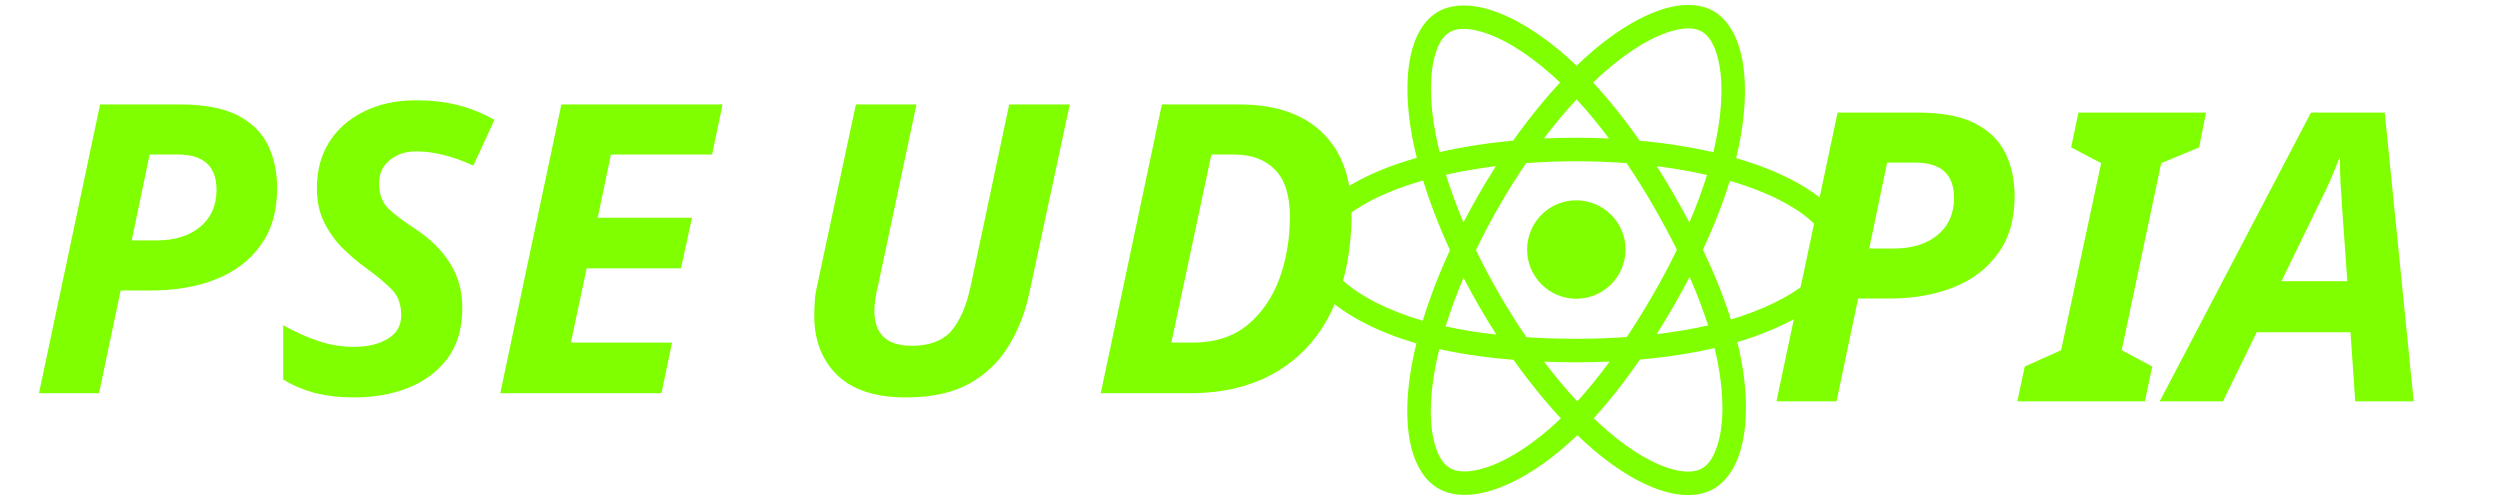
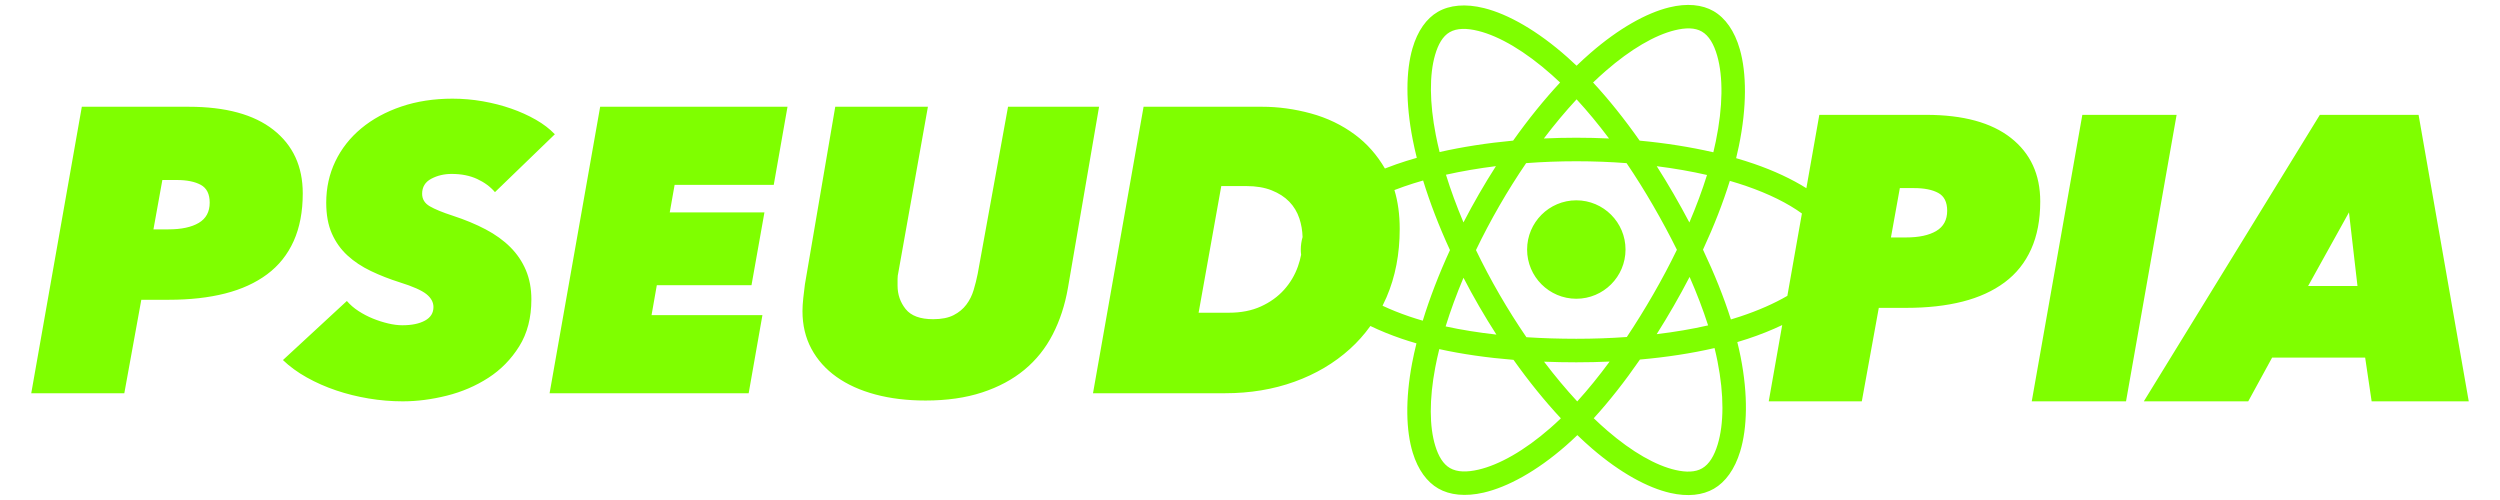
<svg xmlns="http://www.w3.org/2000/svg" width="100%" height="100%" viewBox="0 0 320 64" version="1.1" xml:space="preserve" style="fill-rule:evenodd;clip-rule:evenodd;stroke-linejoin:round;stroke-miterlimit:2;">
  <rect id="Artboard1" x="0" y="0" width="320" height="64" style="fill:none;" />
-   <path d="M201.803,8.412c0.587,-0.566 1.173,-1.103 1.755,-1.61c3.637,-3.164 7.187,-5.143 10.102,-5.857c2.272,-0.557 4.218,-0.36 5.672,0.478c1.503,0.867 2.693,2.527 3.367,4.888c0.87,3.044 0.913,7.354 -0.125,12.39c-0.105,0.508 -0.221,1.023 -0.349,1.545c0.783,0.226 1.539,0.465 2.268,0.715c4.558,1.569 8.046,3.655 10.121,5.824c1.617,1.69 2.419,3.474 2.419,5.153c-0,1.736 -0.844,3.595 -2.552,5.359c-2.202,2.274 -5.914,4.464 -10.794,6.08c-0.427,0.142 -0.865,0.279 -1.311,0.41c0.16,0.64 0.301,1.27 0.423,1.887c0.972,4.908 0.853,9.121 -0.055,12.103c-0.701,2.303 -1.891,3.927 -3.362,4.777c-1.441,0.834 -3.353,1.054 -5.586,0.543c-2.874,-0.656 -6.374,-2.551 -9.992,-5.663c-0.63,-0.542 -1.265,-1.122 -1.903,-1.737c-0.492,0.475 -0.984,0.929 -1.475,1.358c-3.766,3.293 -7.475,5.294 -10.513,5.997c-2.344,0.543 -4.346,0.323 -5.817,-0.526c-1.442,-0.832 -2.587,-2.378 -3.26,-4.568c-0.867,-2.819 -0.974,-6.797 -0.085,-11.485c0.156,-0.818 0.341,-1.66 0.556,-2.524c-0.656,-0.187 -1.293,-0.387 -1.909,-0.597c-4.733,-1.618 -8.32,-3.831 -10.446,-6.111c-1.641,-1.76 -2.451,-3.603 -2.451,-5.303c0,-1.664 0.768,-3.429 2.329,-5.106c2.009,-2.158 5.403,-4.238 9.908,-5.809c0.832,-0.289 1.703,-0.563 2.611,-0.82c-0.198,-0.796 -0.372,-1.576 -0.521,-2.337c-0.925,-4.731 -0.867,-8.795 -0.03,-11.677c0.652,-2.247 1.795,-3.834 3.248,-4.675c1.502,-0.869 3.534,-1.071 5.915,-0.476c3.072,0.766 6.827,2.881 10.672,6.295c0.389,0.345 0.779,0.705 1.17,1.079Zm17.659,36.139c-2.928,0.676 -6.152,1.17 -9.55,1.472c-1.918,2.775 -3.906,5.313 -5.914,7.511c0.594,0.572 1.185,1.111 1.771,1.616c3.162,2.72 6.186,4.436 8.698,5.01c1.358,0.31 2.53,0.293 3.406,-0.214c0.916,-0.53 1.552,-1.612 1.988,-3.046c0.799,-2.622 0.837,-6.326 -0.018,-10.641c-0.111,-0.56 -0.238,-1.129 -0.381,-1.708Zm-35.234,0.135c-0.199,0.802 -0.372,1.586 -0.516,2.348c-0.777,4.098 -0.753,7.575 0.004,10.038c0.409,1.332 1.009,2.339 1.885,2.844c0.917,0.529 2.173,0.539 3.633,0.201c2.67,-0.618 5.898,-2.435 9.209,-5.33c0.449,-0.392 0.898,-0.806 1.347,-1.24c-2.043,-2.194 -4.091,-4.717 -6.06,-7.486c-3.377,-0.275 -6.583,-0.731 -9.502,-1.375Zm21.804,1.595c-1.403,0.064 -2.827,0.095 -4.264,0.095c-1.391,0 -2.77,-0.026 -4.13,-0.08c1.397,1.842 2.824,3.547 4.249,5.085c1.399,-1.539 2.787,-3.252 4.145,-5.1Zm2.171,-25.398c-2.087,-0.159 -4.24,-0.242 -6.435,-0.242c-2.183,-0 -4.333,0.082 -6.423,0.24c-1.179,1.727 -2.325,3.548 -3.419,5.446l-0,0.001c-1.091,1.89 -2.094,3.794 -3.002,5.683c0.907,1.884 1.913,3.787 3.011,5.684c1.1,1.9 2.255,3.73 3.445,5.468c2.079,0.134 4.218,0.2 6.388,0.2c2.195,0 4.36,-0.076 6.464,-0.226c1.16,-1.741 2.29,-3.567 3.378,-5.454c1.097,-1.903 2.113,-3.816 3.034,-5.712c-0.929,-1.877 -1.95,-3.772 -3.043,-5.66c-1.089,-1.882 -2.227,-3.7 -3.398,-5.428Zm-20.877,14.669c-0.9,2.133 -1.666,4.224 -2.287,6.23c2.036,0.444 4.218,0.791 6.502,1.046c-0.757,-1.176 -1.497,-2.385 -2.214,-3.623l0,-0c-0.704,-1.218 -1.372,-2.437 -2.001,-3.653Zm28.943,-0.106c-0.647,1.248 -1.331,2.497 -2.048,3.742c-0.705,1.222 -1.427,2.419 -2.164,3.585c2.315,-0.278 4.524,-0.653 6.58,-1.123c-0.638,-2 -1.436,-4.08 -2.368,-6.204Zm-34.11,-12.342c-0.844,0.24 -1.655,0.495 -2.429,0.765c-3.938,1.372 -6.939,3.13 -8.694,5.016c-0.949,1.019 -1.522,2.042 -1.522,3.053c0,1.059 0.619,2.152 1.642,3.248c1.869,2.004 5.055,3.892 9.217,5.315c0.562,0.192 1.143,0.374 1.742,0.546c0.884,-2.881 2.055,-5.931 3.481,-9.035c-1.409,-3.062 -2.563,-6.064 -3.437,-8.908Zm39.259,0.045c-0.871,2.815 -2.032,5.785 -3.435,8.808c1.456,3.068 2.669,6.078 3.571,8.932c0.404,-0.12 0.799,-0.244 1.186,-0.372c4.315,-1.429 7.63,-3.306 9.577,-5.316c1.059,-1.094 1.703,-2.186 1.703,-3.263c-0,-1.019 -0.602,-2.044 -1.583,-3.07c-1.823,-1.905 -4.92,-3.679 -8.925,-5.058c-0.673,-0.231 -1.373,-0.452 -2.094,-0.661Zm-19.65,2.492c3.477,0 6.299,2.823 6.299,6.3c0,3.476 -2.822,6.299 -6.299,6.299c-3.476,-0 -6.299,-2.823 -6.299,-6.299c-0,-3.477 2.823,-6.3 6.299,-6.3Zm10.296,-4.369c0.731,1.147 1.448,2.325 2.145,3.529c0.708,1.224 1.386,2.45 2.031,3.674c0.888,-2.079 1.647,-4.118 2.258,-6.078c-2.017,-0.461 -4.174,-0.839 -6.434,-1.125Zm-20.585,-0.006c-2.245,0.28 -4.39,0.65 -6.396,1.099c0.61,1.968 1.36,4.014 2.241,6.103c0.627,-1.216 1.292,-2.433 1.992,-3.646c0.702,-1.217 1.424,-2.404 2.163,-3.556Zm27.829,-1.773c0.115,-0.473 0.22,-0.94 0.315,-1.4c0.918,-4.453 0.948,-8.263 0.179,-10.955c-0.418,-1.463 -1.043,-2.567 -1.975,-3.104c-0.882,-0.509 -2.072,-0.5 -3.45,-0.162c-2.561,0.627 -5.646,2.423 -8.841,5.204c-0.538,0.468 -1.079,0.963 -1.622,1.485c2.02,2.178 4.029,4.69 5.961,7.441c3.357,0.315 6.533,0.822 9.433,1.491Zm-19.616,-8.93c-0.354,-0.338 -0.707,-0.664 -1.06,-0.977c-3.399,-3.019 -6.685,-4.947 -9.4,-5.625c-1.477,-0.369 -2.745,-0.378 -3.677,0.161c-0.882,0.51 -1.468,1.545 -1.864,2.908c-0.735,2.532 -0.719,6.101 0.094,10.258c0.139,0.708 0.3,1.433 0.484,2.174c2.896,-0.656 6.071,-1.153 9.413,-1.464c1.952,-2.754 3.98,-5.255 6.01,-7.435Zm2.112,2.151c-1.407,1.517 -2.811,3.195 -4.188,5.01c1.367,-0.064 2.753,-0.096 4.152,-0.096c1.414,-0 2.812,0.033 4.187,0.098c-1.362,-1.815 -2.753,-3.498 -4.151,-5.012Z" style="fill:#7fff00;" />
-   <g transform="matrix(4.31607,0,0,4.31607,-552.188,-77.1788)">
-     <text x="128.781px" y="29.544px" style="font-family:'AvenirNext-HeavyItalic', 'Avenir Next', sans-serif;font-weight:900;font-style:italic;font-size:12px;fill:#7fff00;">PSE</text>
-     <text x="151.257px" y="29.544px" style="font-family:'AvenirNext-HeavyItalic', 'Avenir Next', sans-serif;font-weight:900;font-style:italic;font-size:12px;fill:#7fff00;">U</text>
-     <text x="160.269px" y="29.544px" style="font-family:'AvenirNext-HeavyItalic', 'Avenir Next', sans-serif;font-weight:900;font-style:italic;font-size:12px;fill:#7fff00;">D</text>
-   </g>
-   <g transform="matrix(4.31607,0,0,4.31607,-329.79,-76.1429)">
-     <text x="128.781px" y="29.544px" style="font-family:'AvenirNext-HeavyItalic', 'Avenir Next', sans-serif;font-weight:900;font-style:italic;font-size:12px;fill:#7fff00;">P</text>
-     <text x="136.581px" y="29.544px" style="font-family:'AvenirNext-HeavyItalic', 'Avenir Next', sans-serif;font-weight:900;font-style:italic;font-size:12px;fill:#7fff00;">IA</text>
-   </g>
+   <path d="M177.269,21.569c0.476,-0.188 0.966,-0.37 1.469,-0.546c0.832,-0.289 1.703,-0.563 2.611,-0.82c-0.198,-0.796 -0.372,-1.576 -0.521,-2.337c-0.925,-4.731 -0.867,-8.795 -0.03,-11.677c0.652,-2.247 1.795,-3.834 3.248,-4.675c1.502,-0.869 3.534,-1.071 5.915,-0.476c3.072,0.766 6.827,2.881 10.672,6.295c0.389,0.345 0.779,0.705 1.17,1.079c0.587,-0.566 1.173,-1.103 1.755,-1.61c3.637,-3.164 7.187,-5.143 10.102,-5.857c2.272,-0.557 4.218,-0.36 5.672,0.478c1.503,0.867 2.693,2.527 3.367,4.888c0.87,3.044 0.913,7.354 -0.125,12.39c-0.105,0.508 -0.221,1.023 -0.349,1.545c0.783,0.226 1.539,0.465 2.268,0.715c2.614,0.9 4.877,1.97 6.722,3.128l1.658,-9.388l13.673,0c4.73,0 8.347,0.984 10.85,2.952c2.504,1.969 3.755,4.679 3.755,8.132c0,2.348 -0.388,4.385 -1.165,6.111c-0.777,1.727 -1.908,3.143 -3.392,4.247c-1.485,1.105 -3.281,1.925 -5.387,2.461c-2.106,0.535 -4.506,0.802 -7.199,0.802l-3.522,0l-2.175,11.965l-11.913,-0l1.724,-9.763c-1.343,0.641 -2.825,1.236 -4.435,1.769c-0.427,0.142 -0.865,0.279 -1.311,0.41c0.16,0.64 0.301,1.27 0.423,1.887c0.972,4.908 0.853,9.121 -0.055,12.103c-0.701,2.303 -1.891,3.927 -3.362,4.777c-1.441,0.834 -3.353,1.054 -5.586,0.543c-2.874,-0.656 -6.374,-2.551 -9.992,-5.663c-0.63,-0.542 -1.265,-1.122 -1.903,-1.737c-0.492,0.475 -0.984,0.929 -1.475,1.358c-3.766,3.293 -7.475,5.294 -10.513,5.997c-2.344,0.543 -4.346,0.323 -5.817,-0.526c-1.442,-0.832 -2.587,-2.378 -3.26,-4.568c-0.867,-2.819 -0.974,-6.797 -0.085,-11.485c0.156,-0.818 0.341,-1.66 0.556,-2.524c-0.656,-0.187 -1.293,-0.387 -1.909,-0.597c-1.438,-0.492 -2.771,-1.038 -3.989,-1.625c-0.767,1.073 -1.639,2.052 -2.616,2.936c-2.003,1.813 -4.368,3.212 -7.096,4.196c-2.728,0.984 -5.697,1.476 -8.908,1.476l-16.885,-0l6.474,-36.67l15.176,0c2.071,0 4.152,0.285 6.241,0.855c2.089,0.57 3.971,1.476 5.645,2.719c1.528,1.134 2.805,2.577 3.829,4.33Zm42.193,22.982c-2.928,0.676 -6.152,1.17 -9.55,1.472c-1.918,2.775 -3.906,5.313 -5.914,7.511c0.594,0.572 1.185,1.111 1.771,1.616c3.162,2.72 6.186,4.436 8.698,5.01c1.358,0.31 2.53,0.293 3.406,-0.214c0.916,-0.53 1.552,-1.612 1.988,-3.046c0.799,-2.622 0.837,-6.326 -0.018,-10.641c-0.111,-0.56 -0.238,-1.129 -0.381,-1.708Zm-35.234,0.135c-0.199,0.802 -0.372,1.586 -0.516,2.348c-0.777,4.098 -0.753,7.575 0.004,10.038c0.409,1.332 1.009,2.339 1.885,2.844c0.917,0.529 2.173,0.539 3.633,0.201c2.67,-0.618 5.898,-2.435 9.209,-5.33c0.449,-0.392 0.898,-0.806 1.347,-1.24c-2.043,-2.194 -4.091,-4.717 -6.06,-7.486c-3.377,-0.275 -6.583,-0.731 -9.502,-1.375Zm21.804,1.595c-1.403,0.064 -2.827,0.095 -4.264,0.095c-1.391,0 -2.77,-0.026 -4.13,-0.08c1.397,1.842 2.824,3.547 4.249,5.085c1.399,-1.539 2.787,-3.252 4.145,-5.1Zm97.538,5.09l-0.829,-5.594l-11.912,-0l-3.056,5.594l-13.363,-0l22.53,-36.67l12.638,0l6.422,36.67l-12.43,-0Zm-43.506,-0l6.474,-36.67l12.068,0l-6.475,36.67l-12.067,-0Zm-196.709,-26.777c-0.587,-0.691 -1.347,-1.252 -2.279,-1.684c-0.933,-0.431 -2.02,-0.647 -3.263,-0.647c-0.967,-0 -1.839,0.207 -2.616,0.621c-0.777,0.415 -1.165,1.054 -1.165,1.917c-0,0.69 0.328,1.226 0.984,1.605c0.656,0.38 1.623,0.777 2.9,1.192c1.589,0.518 3.004,1.105 4.247,1.761c1.243,0.656 2.296,1.415 3.16,2.278c0.863,0.864 1.528,1.848 1.994,2.953c0.466,1.105 0.699,2.348 0.699,3.729c-0,2.348 -0.518,4.35 -1.554,6.008c-1.036,1.657 -2.356,3.004 -3.962,4.04c-1.606,1.035 -3.375,1.795 -5.309,2.278c-1.933,0.484 -3.815,0.726 -5.645,0.726c-1.45,-0 -2.901,-0.121 -4.351,-0.363c-1.45,-0.242 -2.84,-0.587 -4.169,-1.036c-1.329,-0.449 -2.581,-1.001 -3.755,-1.657c-1.174,-0.656 -2.193,-1.399 -3.056,-2.227l8.183,-7.562c0.415,0.483 0.915,0.915 1.502,1.295c0.587,0.38 1.2,0.699 1.839,0.958c0.639,0.259 1.286,0.466 1.942,0.621c0.656,0.156 1.261,0.233 1.813,0.233c1.209,0 2.175,-0.198 2.9,-0.595c0.726,-0.397 1.088,-0.976 1.088,-1.735c0,-0.622 -0.302,-1.174 -0.906,-1.658c-0.605,-0.483 -1.735,-0.984 -3.393,-1.502c-1.312,-0.414 -2.546,-0.897 -3.703,-1.45c-1.157,-0.552 -2.158,-1.217 -3.004,-1.994c-0.846,-0.777 -1.511,-1.709 -1.994,-2.797c-0.483,-1.087 -0.725,-2.408 -0.725,-3.962c-0,-1.899 0.388,-3.66 1.165,-5.283c0.777,-1.622 1.882,-3.029 3.315,-4.221c1.433,-1.191 3.142,-2.123 5.128,-2.797c1.985,-0.673 4.169,-1.01 6.551,-1.01c1.312,0 2.607,0.113 3.885,0.337c1.277,0.225 2.486,0.535 3.625,0.932c1.14,0.397 2.193,0.872 3.16,1.425c0.966,0.552 1.778,1.174 2.434,1.864l-7.665,7.407Zm73.338,12.275c-0.38,2.175 -1.027,4.152 -1.942,5.93c-0.915,1.778 -2.124,3.289 -3.626,4.532c-1.501,1.243 -3.306,2.21 -5.412,2.9c-2.106,0.691 -4.523,1.036 -7.251,1.036c-2.348,-0 -4.489,-0.259 -6.422,-0.777c-1.934,-0.518 -3.591,-1.269 -4.972,-2.253c-1.381,-0.984 -2.452,-2.184 -3.211,-3.6c-0.76,-1.415 -1.14,-3.021 -1.14,-4.816c0,-0.484 0.035,-1.045 0.104,-1.684c0.069,-0.638 0.138,-1.217 0.207,-1.735l3.884,-22.737l11.861,0l-3.781,21.184c-0.069,0.276 -0.104,0.569 -0.104,0.88l0,0.829c0,1.139 0.346,2.141 1.036,3.004c0.691,0.863 1.865,1.295 3.522,1.295c1.071,-0 1.942,-0.173 2.616,-0.518c0.673,-0.346 1.217,-0.795 1.631,-1.347c0.415,-0.552 0.725,-1.174 0.932,-1.864c0.208,-0.691 0.38,-1.382 0.518,-2.072l3.885,-21.391l11.653,0l-3.988,23.204Zm-66.346,13.466l6.474,-36.67l23.98,0l-1.761,9.996l-12.689,0l-0.622,3.522l12.12,0l-1.658,9.323l-12.119,-0l-0.674,3.833l14.192,-0l-1.761,9.996l-25.482,-0Zm-54.435,-0l-11.912,-0l6.474,-36.67l13.673,0c4.731,0 8.348,0.984 10.851,2.953c2.503,1.968 3.755,4.678 3.755,8.131c-0,2.348 -0.388,4.385 -1.165,6.112c-0.777,1.726 -1.908,3.142 -3.393,4.247c-1.485,1.104 -3.28,1.925 -5.386,2.46c-2.106,0.535 -4.506,0.803 -7.199,0.803l-3.522,-0l-2.176,11.964Zm192.291,-29.452c-2.087,-0.159 -4.24,-0.242 -6.435,-0.242c-2.183,-0 -4.333,0.082 -6.423,0.24c-1.179,1.727 -2.325,3.548 -3.419,5.446l-0,0.001c-1.091,1.89 -2.094,3.794 -3.002,5.683c0.907,1.884 1.913,3.787 3.011,5.684c1.1,1.9 2.255,3.73 3.445,5.468c2.079,0.134 4.218,0.2 6.388,0.2c2.195,0 4.36,-0.076 6.464,-0.226c1.16,-1.741 2.29,-3.567 3.378,-5.454c1.097,-1.903 2.113,-3.816 3.034,-5.712c-0.929,-1.877 -1.95,-3.772 -3.043,-5.66c-1.089,-1.882 -2.227,-3.7 -3.398,-5.428Zm-20.877,14.669c-0.9,2.133 -1.666,4.224 -2.287,6.23c2.036,0.444 4.218,0.791 6.502,1.046c-0.757,-1.176 -1.497,-2.385 -2.214,-3.623l0,-0c-0.704,-1.218 -1.372,-2.437 -2.001,-3.653Zm28.943,-0.106c-0.647,1.248 -1.331,2.497 -2.048,3.742c-0.705,1.222 -1.427,2.419 -2.164,3.585c2.315,-0.278 4.524,-0.653 6.58,-1.123c-0.638,-2 -1.436,-4.08 -2.368,-6.204Zm-39.302,3.69c1.045,0.489 2.184,0.947 3.406,1.365c0.562,0.192 1.143,0.374 1.742,0.546c0.884,-2.881 2.055,-5.931 3.481,-9.035c-1.409,-3.062 -2.563,-6.064 -3.437,-8.908c-0.844,0.24 -1.655,0.495 -2.429,0.765c-0.426,0.148 -0.84,0.301 -1.244,0.458c0.452,1.481 0.677,3.141 0.677,4.98c0,3.211 -0.561,6.12 -1.683,8.727c-0.162,0.376 -0.332,0.743 -0.513,1.102Zm53.677,-11.81c-1.809,-1.312 -4.233,-2.518 -7.132,-3.516c-0.673,-0.231 -1.373,-0.452 -2.094,-0.661c-0.871,2.815 -2.032,5.785 -3.435,8.808c1.456,3.068 2.669,6.078 3.571,8.932c0.404,-0.12 0.799,-0.244 1.186,-0.372c2.323,-0.769 4.356,-1.669 6.042,-2.649l1.862,-10.542Zm-63.914,3.019c-0.024,-0.838 -0.161,-1.633 -0.411,-2.385c-0.277,-0.829 -0.708,-1.545 -1.295,-2.149c-0.587,-0.604 -1.338,-1.088 -2.253,-1.45c-0.915,-0.363 -1.994,-0.544 -3.237,-0.544l-3.211,-0l-2.901,16.211l3.885,-0c1.554,-0 2.917,-0.268 4.091,-0.803c1.174,-0.535 2.158,-1.243 2.953,-2.123c0.794,-0.881 1.389,-1.882 1.786,-3.004c0.173,-0.488 0.308,-0.984 0.406,-1.487c-0.028,-0.227 -0.042,-0.451 -0.042,-0.673c0,-0.523 0.076,-1.056 0.229,-1.593Zm35.038,-4.704c3.477,0 6.299,2.823 6.299,6.3c0,3.476 -2.822,6.299 -6.299,6.299c-3.476,-0 -6.299,-2.823 -6.299,-6.299c-0,-3.477 2.823,-6.3 6.299,-6.3Zm98.901,1.542l-5.231,9.427l6.319,-0l-1.088,-9.427Zm-56.713,3.211c1.658,0 2.952,-0.276 3.885,-0.828c0.932,-0.553 1.398,-1.416 1.398,-2.59c0,-1.105 -0.38,-1.864 -1.139,-2.279c-0.76,-0.414 -1.796,-0.621 -3.108,-0.621l-1.813,-0l-1.139,6.318l1.916,0Zm-222.398,-1.035c1.657,-0 2.952,-0.277 3.884,-0.829c0.933,-0.553 1.399,-1.416 1.399,-2.59c-0,-1.105 -0.38,-1.864 -1.14,-2.279c-0.759,-0.414 -1.795,-0.621 -3.107,-0.621l-1.813,-0l-1.14,6.319l1.917,-0Zm190.506,-8.087c0.731,1.147 1.448,2.325 2.145,3.529c0.708,1.224 1.386,2.45 2.031,3.674c0.888,-2.079 1.647,-4.118 2.258,-6.078c-2.017,-0.461 -4.174,-0.839 -6.434,-1.125Zm-20.585,-0.006c-2.245,0.28 -4.39,0.65 -6.396,1.099c0.61,1.968 1.36,4.014 2.241,6.103c0.627,-1.216 1.292,-2.433 1.992,-3.646c0.702,-1.217 1.424,-2.404 2.163,-3.556Zm27.829,-1.773c0.115,-0.473 0.22,-0.94 0.315,-1.4c0.918,-4.453 0.948,-8.263 0.179,-10.955c-0.418,-1.463 -1.043,-2.567 -1.975,-3.104c-0.882,-0.509 -2.072,-0.5 -3.45,-0.162c-2.561,0.627 -5.646,2.423 -8.841,5.204c-0.538,0.468 -1.079,0.963 -1.622,1.485c2.02,2.178 4.029,4.69 5.961,7.441c3.357,0.315 6.533,0.822 9.433,1.491Zm-19.616,-8.93c-0.354,-0.338 -0.707,-0.664 -1.06,-0.977c-3.399,-3.019 -6.685,-4.947 -9.4,-5.625c-1.477,-0.369 -2.745,-0.378 -3.677,0.161c-0.882,0.51 -1.468,1.545 -1.864,2.908c-0.735,2.532 -0.719,6.101 0.094,10.258c0.139,0.708 0.3,1.433 0.484,2.174c2.896,-0.656 6.071,-1.153 9.413,-1.464c1.952,-2.754 3.98,-5.255 6.01,-7.435Zm2.112,2.151c-1.407,1.517 -2.811,3.195 -4.188,5.01c1.367,-0.064 2.753,-0.096 4.152,-0.096c1.414,-0 2.812,0.033 4.187,0.098c-1.362,-1.815 -2.753,-3.498 -4.151,-5.012Z" style="fill:#7fff00;" />
</svg>
